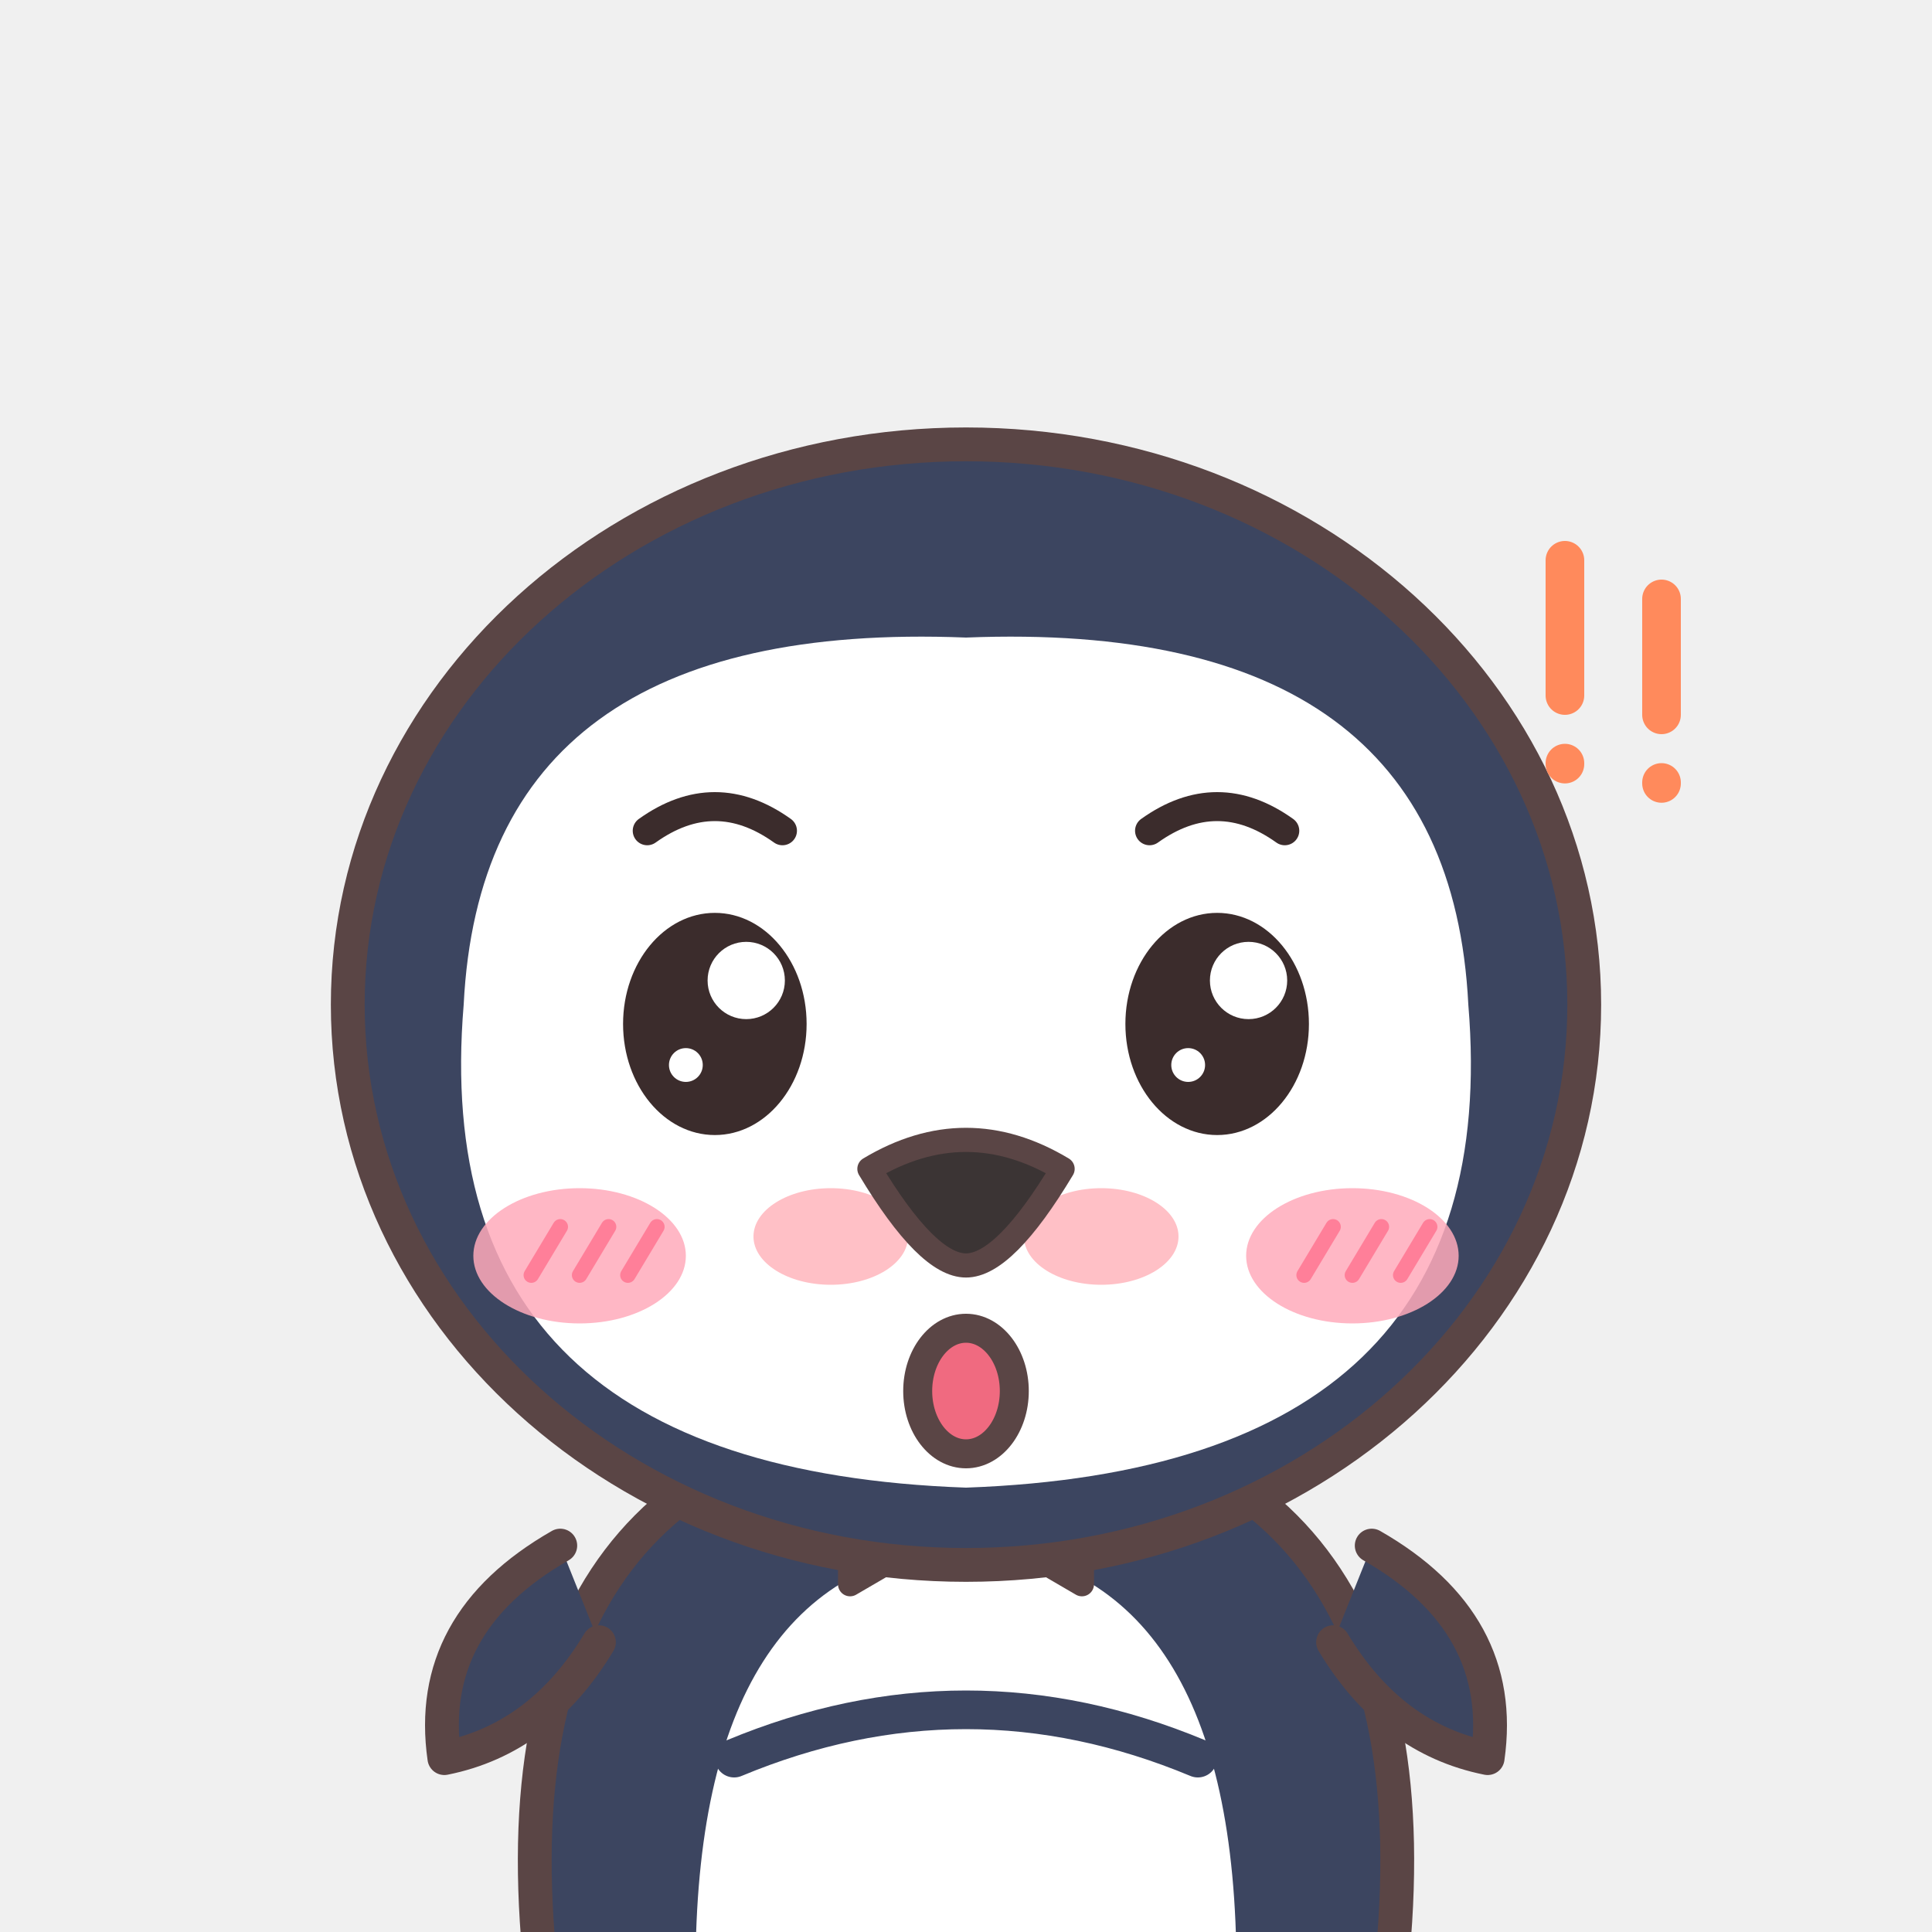
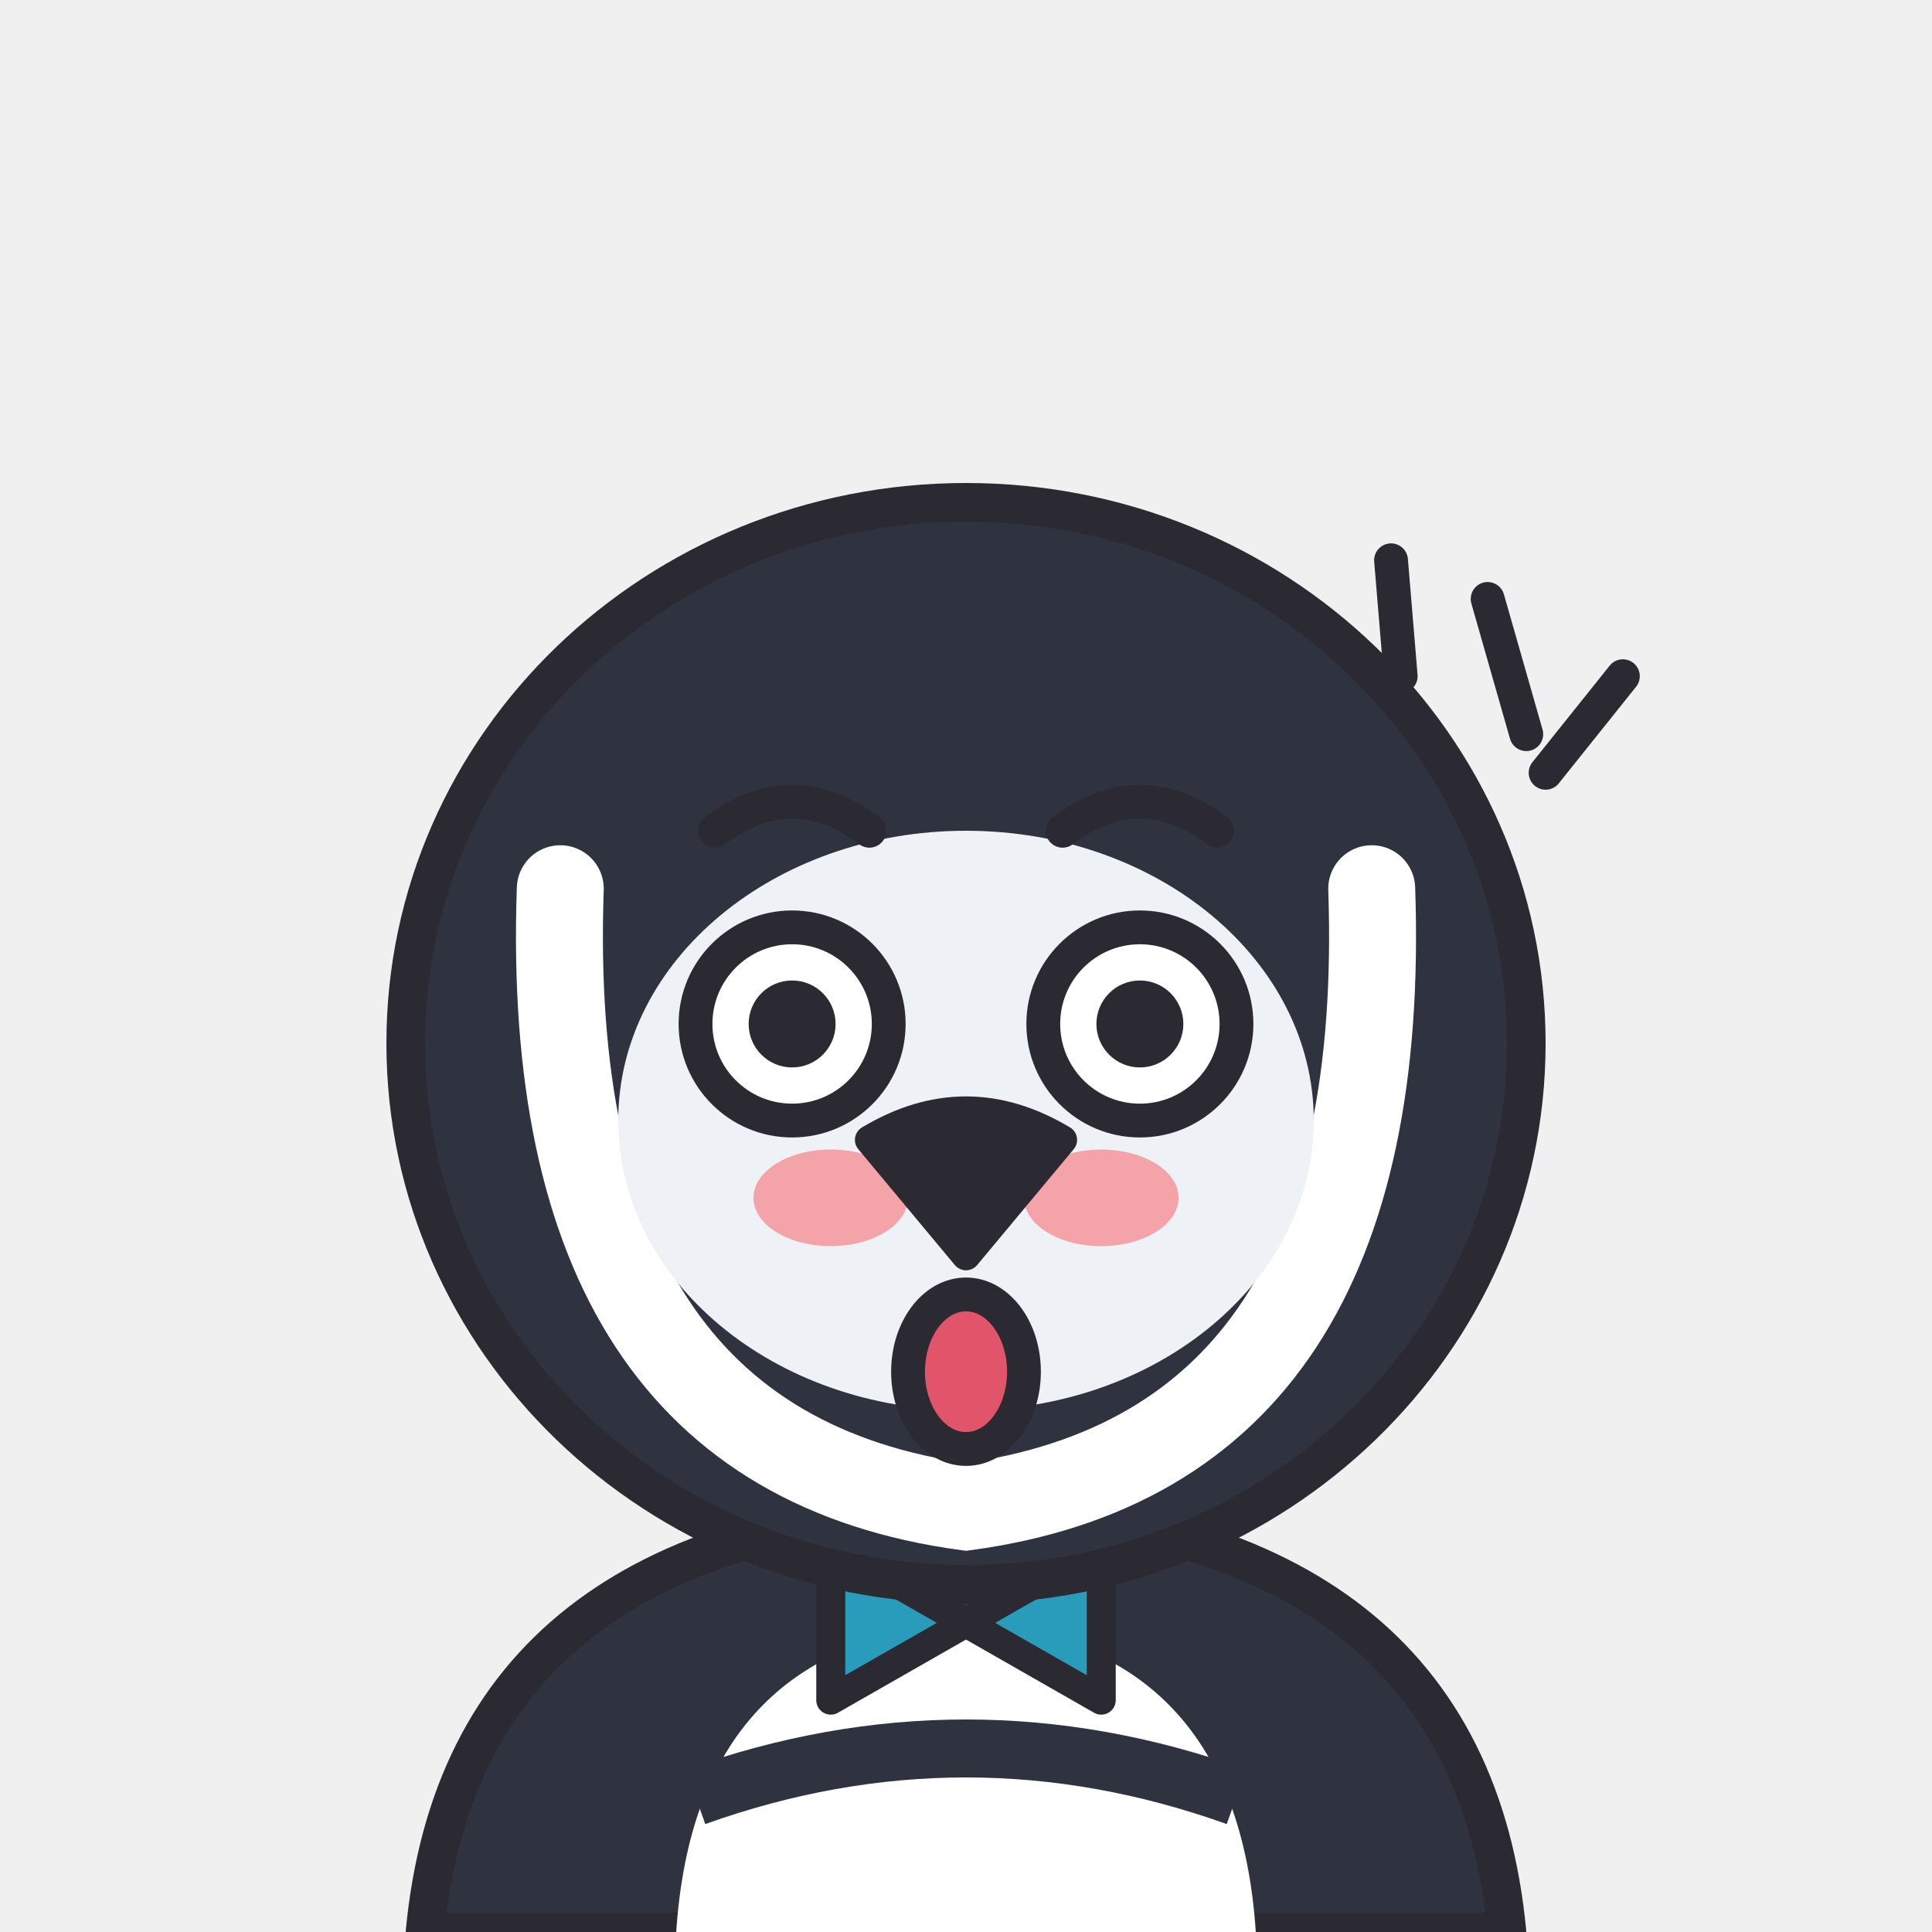
<svg xmlns="http://www.w3.org/2000/svg" viewBox="0 0 200 200" role="img" aria-label="フンボルトペンギン">
-   <path d="M56 204 Q50 148 100 146 Q150 148 144 204 Z" fill="#3c4560" stroke="#5a4545" stroke-width="3.5" stroke-linejoin="round" stroke-linecap="round" />
-   <path d="M72 204 Q72 162 100 160 Q128 162 128 204 Z" fill="#fff" />
-   <path d="M76 182 Q100 172 124 182" fill="none" stroke="#3c4560" stroke-width="4" stroke-linecap="round" />
-   <path d="M88 150 L100 157 L88 164 Z M112 150 L100 157 L112 164 Z" fill="#5cc3dd" stroke="#5a4545" stroke-width="2.5" stroke-linejoin="round" stroke-linecap="round" />
-   <circle cx="100" cy="157" r="3.5" fill="#5cc3dd" stroke="#5a4545" stroke-width="2.5" stroke-linejoin="round" stroke-linecap="round" />
-   <path d="M58 160 q-14 8 -12 22 q10 -2 16 -12" fill="#3c4560" stroke="#5a4545" stroke-width="3.5" stroke-linejoin="round" stroke-linecap="round" />
-   <path d="M142 160 q14 8 12 22 q-10 -2 -16 -12" fill="#3c4560" stroke="#5a4545" stroke-width="3.5" stroke-linejoin="round" stroke-linecap="round" />
-   <ellipse cx="100" cy="104" rx="64" ry="58" fill="#3c4560" stroke="#5a4545" stroke-width="3.5" stroke-linejoin="round" stroke-linecap="round" />
-   <path d="M48 104 Q50 64 100 66 Q150 64 152 104 Q156 152 100 154 Q44 152 48 104 Z" fill="#fff" />
-   <ellipse cx="86" cy="128" rx="8" ry="5" fill="#ffc0c6" />
-   <ellipse cx="114" cy="128" rx="8" ry="5" fill="#ffc0c6" />
-   <path d="M90 121 Q100 115 110 121 Q104 131 100 131 Q96 131 90 121 Z" fill="#3b3434" stroke="#5a4545" stroke-width="2.5" stroke-linejoin="round" stroke-linecap="round" />
-   <ellipse cx="60" cy="130" rx="11" ry="7" fill="#ffaabb" opacity="0.85" />
-   <path d="M55 132 l3 -5 M60 132 l3 -5 M65 132 l3 -5" stroke="#ff7f99" stroke-width="1.6" stroke-linecap="round" />
-   <ellipse cx="140" cy="130" rx="11" ry="7" fill="#ffaabb" opacity="0.85" />
-   <path d="M135 132 l3 -5 M140 132 l3 -5 M145 132 l3 -5" stroke="#ff7f99" stroke-width="1.6" stroke-linecap="round" />
-   <path d="M67 86 Q74 81 81 86" fill="none" stroke="#3b2c2c" stroke-width="3" stroke-linecap="round" />
-   <path d="M119 86 Q126 81 133 86" fill="none" stroke="#3b2c2c" stroke-width="3" stroke-linecap="round" />
-   <ellipse cx="74" cy="106" rx="9.5" ry="11.5" fill="#3b2c2c" />
-   <circle cx="77.25" cy="101.5" r="4" fill="#fff" />
-   <circle cx="71" cy="110.25" r="1.75" fill="#fff" />
-   <ellipse cx="126" cy="106" rx="9.5" ry="11.5" fill="#3b2c2c" />
-   <circle cx="129.25" cy="101.5" r="4" fill="#fff" />
-   <circle cx="123" cy="110.25" r="1.75" fill="#fff" />
-   <ellipse cx="100" cy="144" rx="5" ry="6.5" fill="#f06a80" stroke="#5a4545" stroke-width="3" stroke-linecap="round" stroke-linejoin="round" />
-   <path d="M162 58 v14 M162 79 v0.1 M172 62 v12 M172 81 v0.1" stroke="#ff8a5c" stroke-width="4" stroke-linecap="round" />
+   <path d="M44 200 Q48 158 100 156 Q152 158 156 200 Z" fill="#2f3340" stroke="#2b2a33" stroke-width="4" stroke-linejoin="round" />
+   <path d="M70 200 Q72 170 100 168 Q128 170 130 200 Z" fill="#fff" />
+   <path d="M72 186 Q100 176 128 186" fill="none" stroke="#2f3340" stroke-width="6" />
+   <path d="M86 160 L100 168 L86 176 Z M114 160 L100 168 L114 176 Z" fill="#2a9cbb" stroke="#2b2a33" stroke-width="3" stroke-linejoin="round" />
+   <ellipse cx="100" cy="108" rx="58" ry="56" fill="#2f3340" stroke="#2b2a33" stroke-width="4" stroke-linejoin="round" />
+   <path d="M58 92 Q56 150 100 156 Q144 150 142 92" fill="none" stroke="#fff" stroke-width="9" stroke-linecap="round" />
+   <ellipse cx="100" cy="116" rx="36" ry="30" fill="#eef1f5" />
+   <ellipse cx="86" cy="124" rx="8" ry="5" fill="#f4a3a8" />
+   <ellipse cx="114" cy="124" rx="8" ry="5" fill="#f4a3a8" />
+   <path d="M90 118 Q100 112 110 118 L100 130 Z" fill="#2b2a33" stroke="#2b2a33" stroke-width="3" stroke-linejoin="round" />
+   <path d="M74 86 Q82 80 90 86" fill="none" stroke="#2b2a33" stroke-width="3.5" stroke-linecap="round" />
+   <path d="M110 86 Q118 80 126 86" fill="none" stroke="#2b2a33" stroke-width="3.5" stroke-linecap="round" />
+   <circle cx="82" cy="106" r="10" fill="#fff" stroke="#2b2a33" stroke-width="3.5" />
+   <circle cx="82" cy="106" r="4.5" fill="#2b2a33" />
+   <circle cx="118" cy="106" r="10" fill="#fff" stroke="#2b2a33" stroke-width="3.5" />
+   <circle cx="118" cy="106" r="4.5" fill="#2b2a33" />
+   <ellipse cx="100" cy="142" rx="6" ry="8" fill="#e2546a" stroke="#2b2a33" stroke-width="3.5" stroke-linecap="round" stroke-linejoin="round" />
+   <path d="M154 62 l4 14 M168 70 l-8 10 M144 58 l1 12" stroke="#2b2a33" stroke-width="3.5" stroke-linecap="round" />
</svg>
